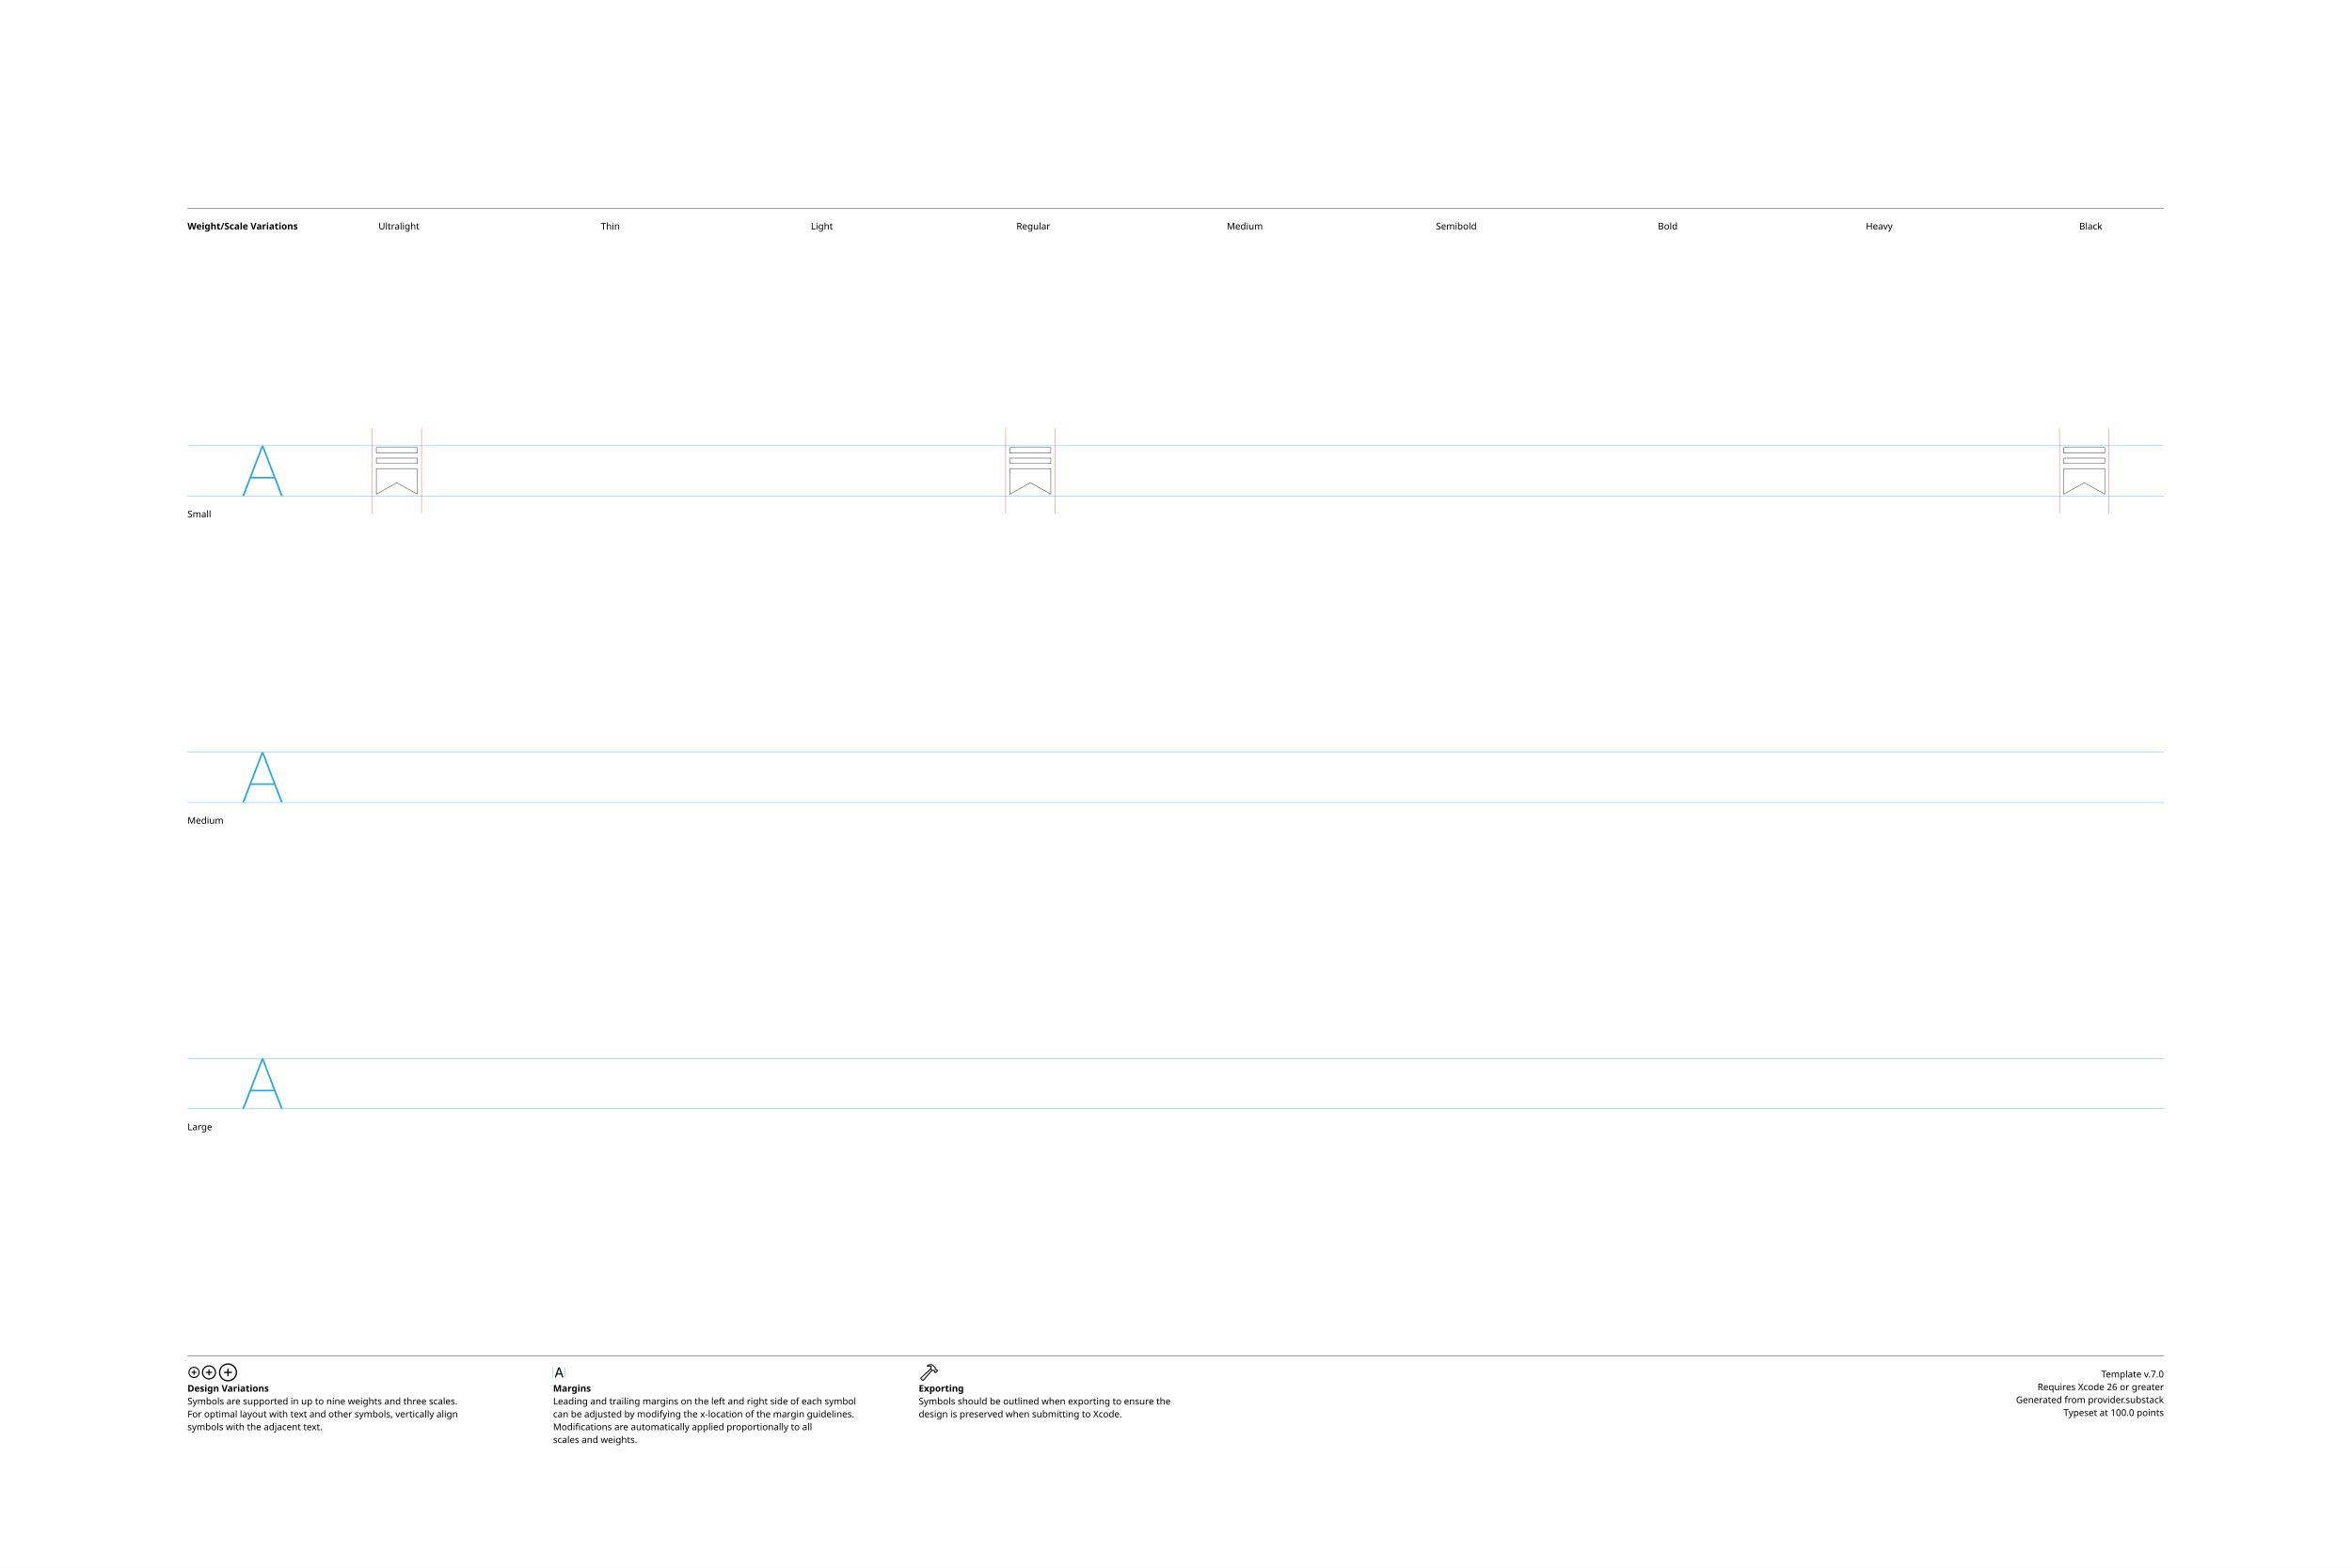
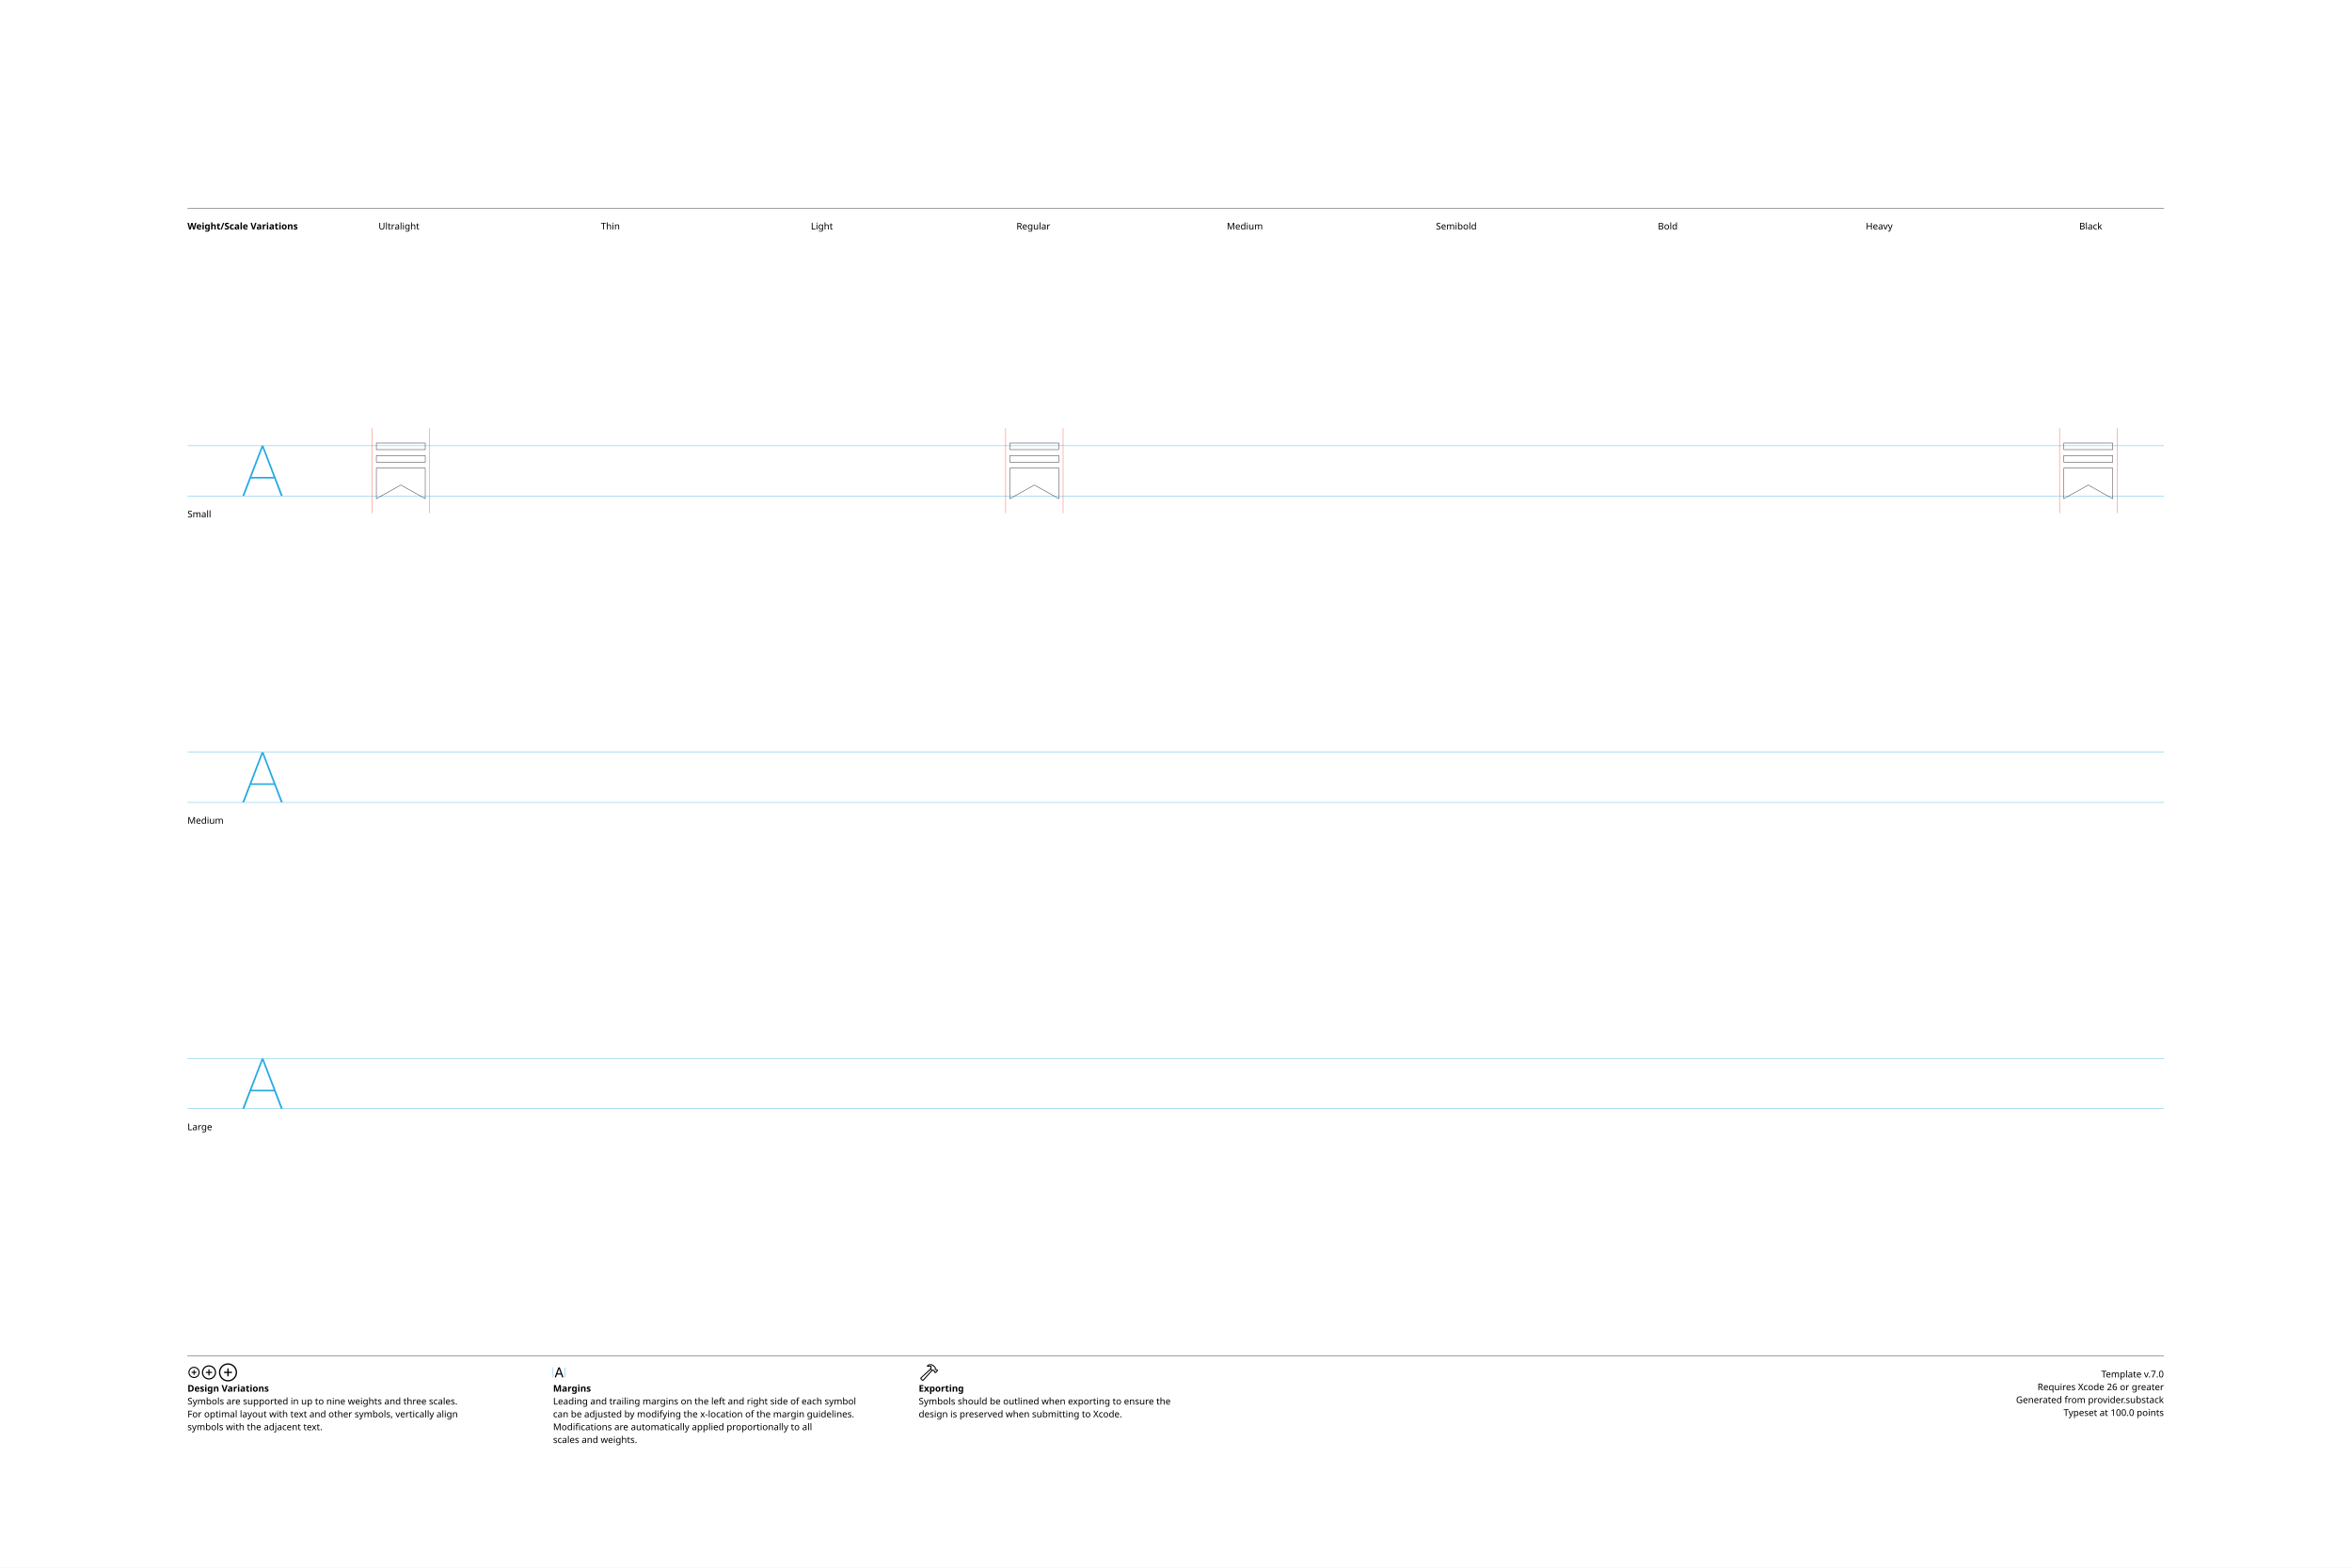
<svg xmlns="http://www.w3.org/2000/svg" version="1.1" viewBox="0 0 3300 2200">
  <style>.defaults {-sfsymbols-variable-value-mode:color;-sfsymbols-draw-reverses-motion-groups:false}

.monochrome-0 {-sfsymbols-motion-group:0}

.multicolor-0:tintColor {-sfsymbols-motion-group:0}

.hierarchical-0:primary {-sfsymbols-motion-group:0}

.SFSymbolsPreviewWireframe {fill:none;opacity:1.0;stroke:black;stroke-width:0.5}
</style>
  <g id="Notes">
    <rect height="2200" id="artboard" style="fill:white;opacity:1" width="3300" x="0" y="0" />
    <line style="fill:none;stroke:black;opacity:1;stroke-width:0.5;" x1="263" x2="3036" y1="292" y2="292" />
    <text style="stroke:none;fill:black;font-family:sans-serif;font-size:13;font-weight:bold;" transform="matrix(1 0 0 1 263 322)">Weight/Scale Variations</text>
    <text style="stroke:none;fill:black;font-family:sans-serif;font-size:13;text-anchor:middle;" transform="matrix(1 0 0 1 559.711 322)">Ultralight</text>
    <text style="stroke:none;fill:black;font-family:sans-serif;font-size:13;text-anchor:middle;" transform="matrix(1 0 0 1 856.422 322)">Thin</text>
    <text style="stroke:none;fill:black;font-family:sans-serif;font-size:13;text-anchor:middle;" transform="matrix(1 0 0 1 1153.13 322)">Light</text>
    <text style="stroke:none;fill:black;font-family:sans-serif;font-size:13;text-anchor:middle;" transform="matrix(1 0 0 1 1449.84 322)">Regular</text>
    <text style="stroke:none;fill:black;font-family:sans-serif;font-size:13;text-anchor:middle;" transform="matrix(1 0 0 1 1746.56 322)">Medium</text>
    <text style="stroke:none;fill:black;font-family:sans-serif;font-size:13;text-anchor:middle;" transform="matrix(1 0 0 1 2043.27 322)">Semibold</text>
    <text style="stroke:none;fill:black;font-family:sans-serif;font-size:13;text-anchor:middle;" transform="matrix(1 0 0 1 2339.98 322)">Bold</text>
    <text style="stroke:none;fill:black;font-family:sans-serif;font-size:13;text-anchor:middle;" transform="matrix(1 0 0 1 2636.69 322)">Heavy</text>
    <text style="stroke:none;fill:black;font-family:sans-serif;font-size:13;text-anchor:middle;" transform="matrix(1 0 0 1 2933.4 322)">Black</text>
    <line style="fill:none;stroke:black;opacity:1;stroke-width:0.5;" x1="263" x2="3036" y1="1903" y2="1903" />
    <g transform="matrix(0.2 0 0 0.2 263 1933)">
      <path d="m46.24 4.15c21.777 0 39.453-17.627 39.453-39.404s-17.676-39.404-39.453-39.404c-21.729 0-39.404 17.627-39.404 39.404s17.676 39.404 39.404 39.404Zm0-7.422c-17.676 0-31.934-14.307-31.934-31.982s14.258-31.982 31.934-31.982 31.982 14.307 31.982 31.982-14.307 31.982-31.982 31.982Zm3.613-17.773v-28.467c0-2.246-1.465-3.76-3.711-3.76-2.148 0-3.613 1.514-3.613 3.76v28.467c0 2.197 1.465 3.711 3.613 3.711 2.246 0 3.711-1.514 3.711-3.711Zm-17.822-10.596h28.418c2.197 0 3.711-1.465 3.711-3.613 0-2.197-1.514-3.711-3.711-3.711h-28.418c-2.246 0-3.76 1.514-3.76 3.711 0 2.148 1.514 3.613 3.76 3.613Z" />
    </g>
    <g transform="matrix(0.2 0 0 0.2 281.506 1933)">
      <path d="m58.545 14.551c27.49 0 49.805-22.314 49.805-49.805s-22.314-49.805-49.805-49.805-49.805 22.314-49.805 49.805 22.314 49.805 49.805 49.805Zm0-8.301c-22.949 0-41.504-18.555-41.504-41.504s18.555-41.504 41.504-41.504 41.504 18.555 41.504 41.504-18.555 41.504-41.504 41.504Zm4.053-23.096v-36.914c0-2.49-1.709-4.199-4.15-4.199-2.393 0-4.053 1.709-4.053 4.199v36.914c0 2.441 1.66 4.15 4.053 4.15 2.441 0 4.15-1.66 4.15-4.15Zm-22.559-14.404h36.963c2.441 0 4.15-1.611 4.15-4.004 0-2.441-1.709-4.15-4.15-4.15h-36.963c-2.49 0-4.15 1.709-4.15 4.15 0 2.393 1.66 4.004 4.15 4.004Z" />
    </g>
    <g transform="matrix(0.2 0 0 0.2 304.924 1933)">
      <path d="m74.853 28.32c35.107 0 63.623-28.467 63.623-63.574s-28.516-63.623-63.623-63.623-63.574 28.516-63.574 63.623 28.467 63.574 63.574 63.574Zm0-9.082c-30.127 0-54.492-24.365-54.492-54.492s24.365-54.492 54.492-54.492 54.492 24.365 54.492 54.492-24.365 54.492-54.492 54.492Zm4.443-30.322v-48.486c0-2.734-1.855-4.639-4.541-4.639-2.588 0-4.443 1.904-4.443 4.639v48.486c0 2.686 1.855 4.59 4.443 4.59 2.686 0 4.541-1.855 4.541-4.59Zm-28.711-19.775h48.486c2.686 0 4.59-1.807 4.59-4.395 0-2.734-1.855-4.59-4.59-4.59h-48.486c-2.734 0-4.59 1.855-4.59 4.59 0 2.588 1.855 4.395 4.59 4.395Z" />
    </g>
    <text style="stroke:none;fill:black;font-family:sans-serif;font-size:13;font-weight:bold;" transform="matrix(1 0 0 1 263 1953)">Design Variations</text>
    <text style="stroke:none;fill:black;font-family:sans-serif;font-size:13;" transform="matrix(1 0 0 1 263 1971)">Symbols are supported in up to nine weights and three scales.</text>
    <text style="stroke:none;fill:black;font-family:sans-serif;font-size:13;" transform="matrix(1 0 0 1 263 1989)">For optimal layout with text and other symbols, vertically align</text>
    <text style="stroke:none;fill:black;font-family:sans-serif;font-size:13;" transform="matrix(1 0 0 1 263 2007)">symbols with the adjacent text.</text>
    <line style="fill:none;stroke:#00AEEF;stroke-width:0.5;opacity:1.0;" x1="776" x2="776" y1="1919" y2="1933" />
    <g transform="matrix(0.2 0 0 0.2 776 1933)">
      <path d="m16.553 0.781c2.588 0 3.857-0.977 4.785-3.711l20.557-57.52h0.244l20.605 57.52c0.928 2.734 2.197 3.711 4.736 3.711 2.588 0 4.248-1.562 4.248-4.004 0-0.83-0.146-1.611-0.537-2.637l-22.9-60.986c-1.123-2.979-3.125-4.492-6.25-4.492-3.027 0-5.078 1.465-6.152 4.443l-22.9 61.084c-0.391 1.025-0.537 1.807-0.537 2.637 0 2.441 1.562 3.955 4.102 3.955Zm10.205-20.947h30.664c2.002 0 3.662-1.66 3.662-3.662 0-2.051-1.66-3.662-3.662-3.662h-30.664c-2.002 0-3.662 1.611-3.662 3.662 0 2.002 1.66 3.662 3.662 3.662Z" />
    </g>
    <line style="fill:none;stroke:#00AEEF;stroke-width:0.5;opacity:1.0;" x1="792.836" x2="792.836" y1="1919" y2="1933" />
    <text style="stroke:none;fill:black;font-family:sans-serif;font-size:13;font-weight:bold;" transform="matrix(1 0 0 1 776 1953)">Margins</text>
    <text style="stroke:none;fill:black;font-family:sans-serif;font-size:13;" transform="matrix(1 0 0 1 776 1971)">Leading and trailing margins on the left and right side of each symbol</text>
    <text style="stroke:none;fill:black;font-family:sans-serif;font-size:13;" transform="matrix(1 0 0 1 776 1989)">can be adjusted by modifying the x-location of the margin guidelines.</text>
    <text style="stroke:none;fill:black;font-family:sans-serif;font-size:13;" transform="matrix(1 0 0 1 776 2007)">Modifications are automatically applied proportionally to all</text>
    <text style="stroke:none;fill:black;font-family:sans-serif;font-size:13;" transform="matrix(1 0 0 1 776 2025)">scales and weights.</text>
    <g transform="matrix(0.2 0 0 0.2 1289 1933)">
      <path d="m14.209 13.135 7.861 7.861c4.297 4.395 9.326 4.102 13.867-1.025l60.693-68.213-4.883-4.883-60.254 67.676c-1.807 1.953-3.467 2.441-5.811 0.098l-5.176-5.127c-2.295-2.295-1.807-3.955 0.195-5.811l67.481-62.158-4.883-4.834-68.066 62.598c-4.98 4.59-5.322 9.473-1.025 13.818Zm44.873-97.461c-2.051 2.002-2.246 4.883-1.074 6.787 1.123 1.807 3.467 3.027 6.592 2.246 5.859-1.66 12.598-2.393 18.896 0.928l-2.686 7.129c-1.611 4.004-0.732 6.885 1.709 9.424l10.254 10.303c2.344 2.393 4.541 2.441 7.08 1.953l4.443-0.732 2.588 2.539-0.195 2.246c-0.098 2.295 0.537 4.297 2.783 6.494l3.369 3.32c2.295 2.295 5.518 2.49 7.812 0.195l12.988-13.037c2.295-2.344 2.148-5.371-0.195-7.666l-3.418-3.418c-2.197-2.197-4.053-3.027-6.348-2.881l-2.344 0.244-2.441-2.441 1.025-4.688c0.635-2.734-0.244-4.98-2.881-7.617l-11.279-11.182c-12.94-12.842-35.596-11.035-46.68-0.146Zm7.08 2.051c8.789-6.396 25.977-5.664 33.691 1.953l12.305 12.207c1.025 1.025 1.221 1.807 0.928 3.32l-1.465 6.641 6.738 6.689 4.395-0.244c1.123-0.049 1.514 0.049 2.344 0.879l2.539 2.49-10.84 10.84-2.49-2.49c-0.83-0.879-0.977-1.221-0.928-2.393l0.293-4.346-6.689-6.738-6.836 1.172c-1.416 0.293-2.051 0.195-3.174-0.879l-8.936-8.887c-1.074-1.025-1.172-1.709-0.488-3.369l4.59-11.475c-6.104-6.348-17.041-7.52-25.586-4.59-0.684 0.244-0.928-0.391-0.391-0.781Z" />
    </g>
    <text style="stroke:none;fill:black;font-family:sans-serif;font-size:13;font-weight:bold;" transform="matrix(1 0 0 1 1289 1953)">Exporting</text>
    <text style="stroke:none;fill:black;font-family:sans-serif;font-size:13;" transform="matrix(1 0 0 1 1289 1971)">Symbols should be outlined when exporting to ensure the</text>
    <text style="stroke:none;fill:black;font-family:sans-serif;font-size:13;" transform="matrix(1 0 0 1 1289 1989)">design is preserved when submitting to Xcode.</text>
    <text id="template-version" style="stroke:none;fill:black;font-family:sans-serif;font-size:13;text-anchor:end;" transform="matrix(1 0 0 1 3036 1933)">Template v.7.0</text>
    <text style="stroke:none;fill:black;font-family:sans-serif;font-size:13;text-anchor:end;" transform="matrix(1 0 0 1 3036 1951)">Requires Xcode 26 or greater</text>
    <text id="descriptive-name" style="stroke:none;fill:black;font-family:sans-serif;font-size:13;text-anchor:end;" transform="matrix(1 0 0 1 3036 1969)">Generated from provider.substack</text>
    <text style="stroke:none;fill:black;font-family:sans-serif;font-size:13;text-anchor:end;" transform="matrix(1 0 0 1 3036 1987)">Typeset at 100.0 points</text>
    <text style="stroke:none;fill:black;font-family:sans-serif;font-size:13;" transform="matrix(1 0 0 1 263 726)">Small</text>
    <text style="stroke:none;fill:black;font-family:sans-serif;font-size:13;" transform="matrix(1 0 0 1 263 1156)">Medium</text>
    <text style="stroke:none;fill:black;font-family:sans-serif;font-size:13;" transform="matrix(1 0 0 1 263 1586)">Large</text>
  </g>
  <g id="Guides">
    <g id="H-reference" style="fill:#27AAE1;stroke:none;" transform="matrix(1 0 0 1 339 696)">
      <path d="M0.994 0L3.638 0L29.328-67.132L30.03-67.132L30.03-70.459L28.123-70.459ZM11.688-24.48L46.981-24.48L46.231-26.729L12.438-26.729ZM55.12 0L57.764 0L30.638-70.459L29.433-70.459L29.433-67.132Z" />
    </g>
    <line id="Baseline-S" style="fill:none;stroke:#27AAE1;opacity:1;stroke-width:0.5;" x1="263" x2="3036" y1="696" y2="696" />
    <line id="Capline-S" style="fill:none;stroke:#27AAE1;opacity:1;stroke-width:0.5;" x1="263" x2="3036" y1="625.541" y2="625.541" />
    <g id="H-reference" style="fill:#27AAE1;stroke:none;" transform="matrix(1 0 0 1 339 1126)">
      <path d="M0.994 0L3.638 0L29.328-67.132L30.03-67.132L30.03-70.459L28.123-70.459ZM11.688-24.48L46.981-24.48L46.231-26.729L12.438-26.729ZM55.12 0L57.764 0L30.638-70.459L29.433-70.459L29.433-67.132Z" />
    </g>
    <line id="Baseline-M" style="fill:none;stroke:#27AAE1;opacity:1;stroke-width:0.5;" x1="263" x2="3036" y1="1126" y2="1126" />
    <line id="Capline-M" style="fill:none;stroke:#27AAE1;opacity:1;stroke-width:0.5;" x1="263" x2="3036" y1="1055.54" y2="1055.54" />
    <g id="H-reference" style="fill:#27AAE1;stroke:none;" transform="matrix(1 0 0 1 339 1556)">
      <path d="M0.994 0L3.638 0L29.328-67.132L30.03-67.132L30.03-70.459L28.123-70.459ZM11.688-24.48L46.981-24.48L46.231-26.729L12.438-26.729ZM55.12 0L57.764 0L30.638-70.459L29.433-70.459L29.433-67.132Z" />
    </g>
    <line id="Baseline-L" style="fill:none;stroke:#27AAE1;opacity:1;stroke-width:0.5;" x1="263" x2="3036" y1="1556" y2="1556" />
    <line id="Capline-L" style="fill:none;stroke:#27AAE1;opacity:1;stroke-width:0.5;" x1="263" x2="3036" y1="1485.54" y2="1485.54" />
    <line id="left-margin-Ultralight-S" style="fill:none;stroke:#FF3B30;stroke-width:0.5;opacity:1.0;" x1="522.047" x2="522.047" y1="600.785" y2="720.121" />
-     <line id="right-margin-Ultralight-S" style="fill:none;stroke:#FF3B30;stroke-width:0.5;opacity:1.0;" x1="591.447" x2="591.447" y1="600.785" y2="720.121" />
+     <line id="right-margin-Ultralight-S" style="fill:none;stroke:#FF3B30;stroke-width:0.5;opacity:1.0;" x1="602.658" x2="602.658" y1="600.785" y2="720.121" />
    <line id="left-margin-Regular-S" style="fill:none;stroke:#FF3B30;stroke-width:0.5;opacity:1.0;" x1="1410.980" x2="1410.980" y1="600.785" y2="720.121" />
-     <line id="right-margin-Regular-S" style="fill:none;stroke:#FF3B30;stroke-width:0.5;opacity:1.0;" x1="1480.380" x2="1480.380" y1="600.785" y2="720.121" />
+     <line id="right-margin-Regular-S" style="fill:none;stroke:#FF3B30;stroke-width:0.5;opacity:1.0;" x1="1491.591" x2="1491.591" y1="600.785" y2="720.121" />
    <line id="left-margin-Black-S" style="fill:none;stroke:#FF3B30;stroke-width:0.5;opacity:1.0;" x1="2889.630" x2="2889.630" y1="600.785" y2="720.121" />
-     <line id="right-margin-Black-S" style="fill:none;stroke:#FF3B30;stroke-width:0.5;opacity:1.0;" x1="2959.030" x2="2959.030" y1="600.785" y2="720.121" />
+     <line id="right-margin-Black-S" style="fill:none;stroke:#FF3B30;stroke-width:0.5;opacity:1.0;" x1="2970.241" x2="2970.241" y1="600.785" y2="720.121" />
  </g>
  <g id="Symbols">
    <g id="Ultralight-S" transform="matrix(1 0 0 1 522.047 696)">
-       <path class="monochrome-0 multicolor-0:tintColor hierarchical-0:primary SFSymbolsPreviewWireframe" d="M63.397 -45.463L6 -45.463L6 -53.185L63.4 -53.185L63.4 -45.463L63.397 -45.463ZM6 -38.465L6 -2.554L34.7 -18.592L63.4 -2.554L63.4 -38.465L6 -38.465ZM63.4 -67.905L6 -67.905L6 -60.183L63.4 -60.183L63.4 -67.905Z" />
+       <path class="monochrome-0 multicolor-0:tintColor hierarchical-0:primary SFSymbolsPreviewWireframe" d="M74.608 -47.462L6 -47.462L6 -56.692L74.611 -56.692L74.611 -47.462L74.608 -47.462ZM6 -39.096L6 3.827L40.306 -15.342L74.611 3.827L74.611 -39.096L6 -39.096ZM74.611 -74.286L6 -74.286L6 -65.057L74.611 -65.057L74.611 -74.286Z" />
    </g>
    <g id="Regular-S" transform="matrix(1 0 0 1 1410.98 696)">
-       <path class="monochrome-0 multicolor-0:tintColor hierarchical-0:primary SFSymbolsPreviewWireframe" d="M63.397 -45.463L6 -45.463L6 -53.185L63.4 -53.185L63.4 -45.463L63.397 -45.463ZM6 -38.465L6 -2.554L34.7 -18.592L63.4 -2.554L63.4 -38.465L6 -38.465ZM63.4 -67.905L6 -67.905L6 -60.183L63.4 -60.183L63.4 -67.905Z" />
+       <path class="monochrome-0 multicolor-0:tintColor hierarchical-0:primary SFSymbolsPreviewWireframe" d="M74.608 -47.462L6 -47.462L6 -56.692L74.611 -56.692L74.611 -47.462L74.608 -47.462ZM6 -39.096L6 3.827L40.306 -15.342L74.611 3.827L74.611 -39.096L6 -39.096ZM74.611 -74.286L6 -74.286L6 -65.057L74.611 -65.057L74.611 -74.286Z" />
    </g>
    <g id="Black-S" transform="matrix(1 0 0 1 2889.63 696)">
-       <path class="monochrome-0 multicolor-0:tintColor hierarchical-0:primary SFSymbolsPreviewWireframe" d="M63.397 -45.463L6 -45.463L6 -53.185L63.4 -53.185L63.4 -45.463L63.397 -45.463ZM6 -38.465L6 -2.554L34.7 -18.592L63.4 -2.554L63.4 -38.465L6 -38.465ZM63.4 -67.905L6 -67.905L6 -60.183L63.4 -60.183L63.4 -67.905Z" />
+       <path class="monochrome-0 multicolor-0:tintColor hierarchical-0:primary SFSymbolsPreviewWireframe" d="M74.608 -47.462L6 -47.462L6 -56.692L74.611 -56.692L74.611 -47.462L74.608 -47.462ZM6 -39.096L6 3.827L40.306 -15.342L74.611 3.827L74.611 -39.096L6 -39.096ZM74.611 -74.286L6 -74.286L6 -65.057L74.611 -65.057L74.611 -74.286Z" />
    </g>
  </g>
</svg>
